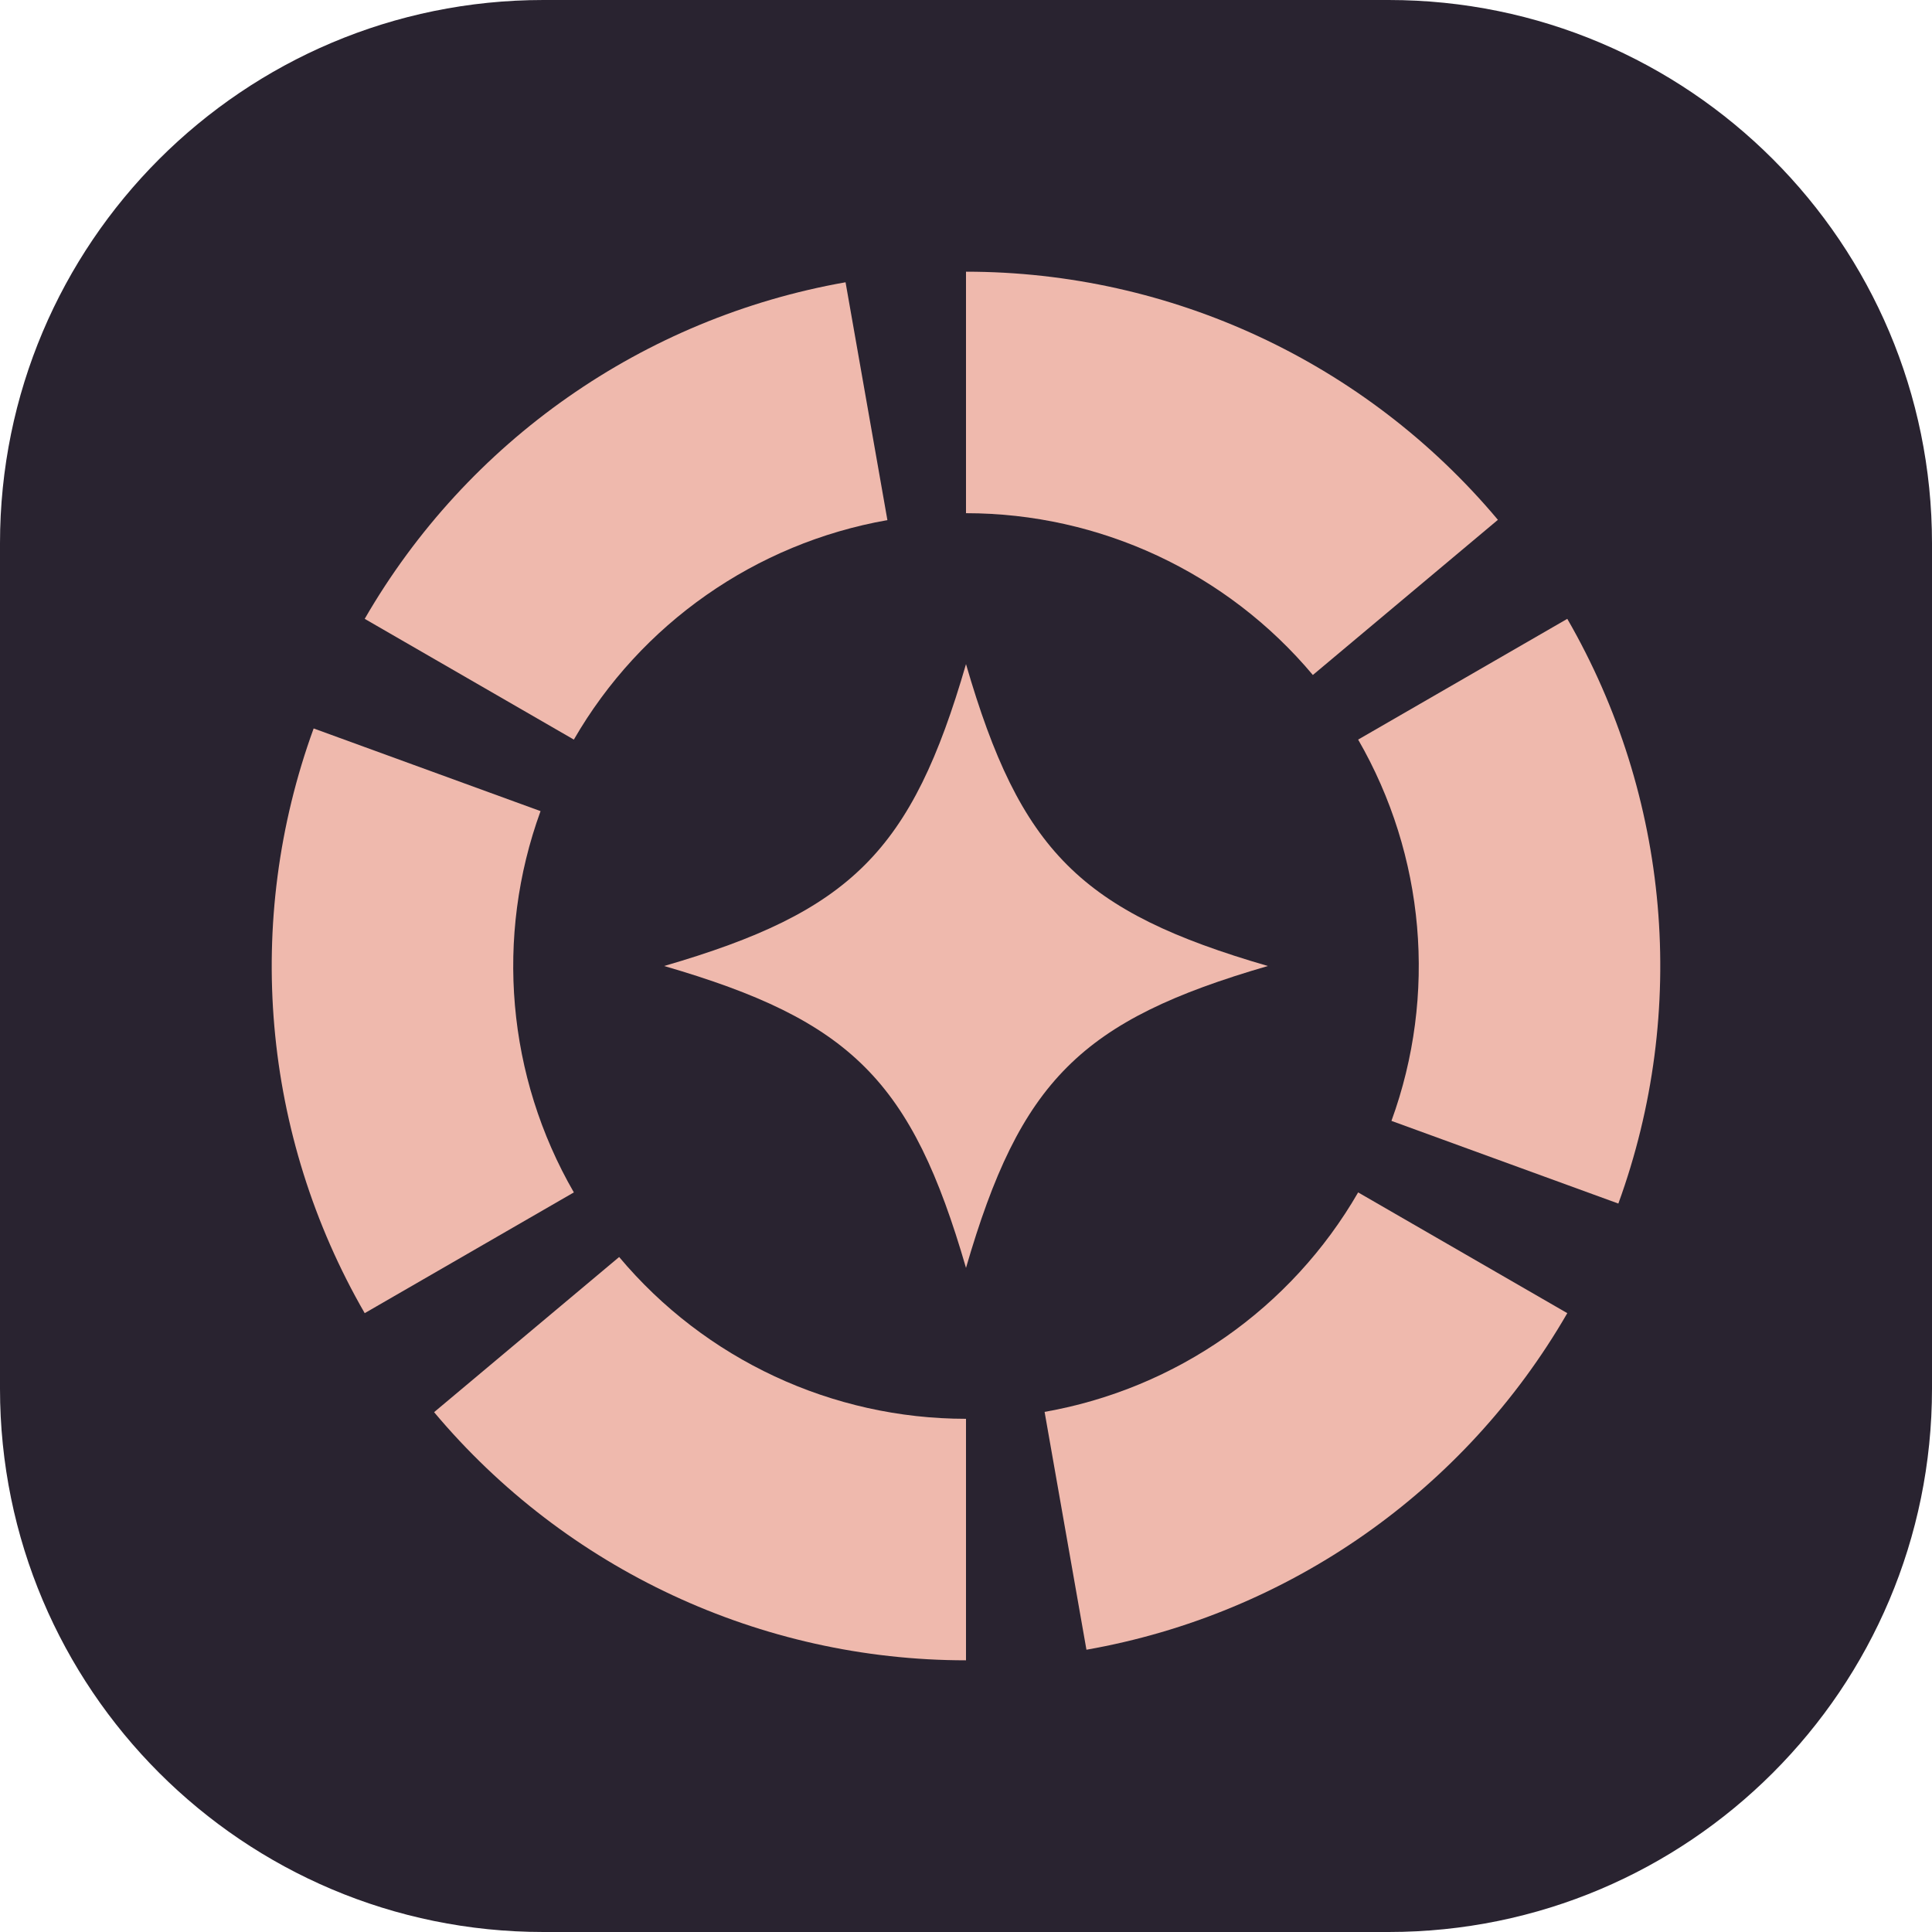
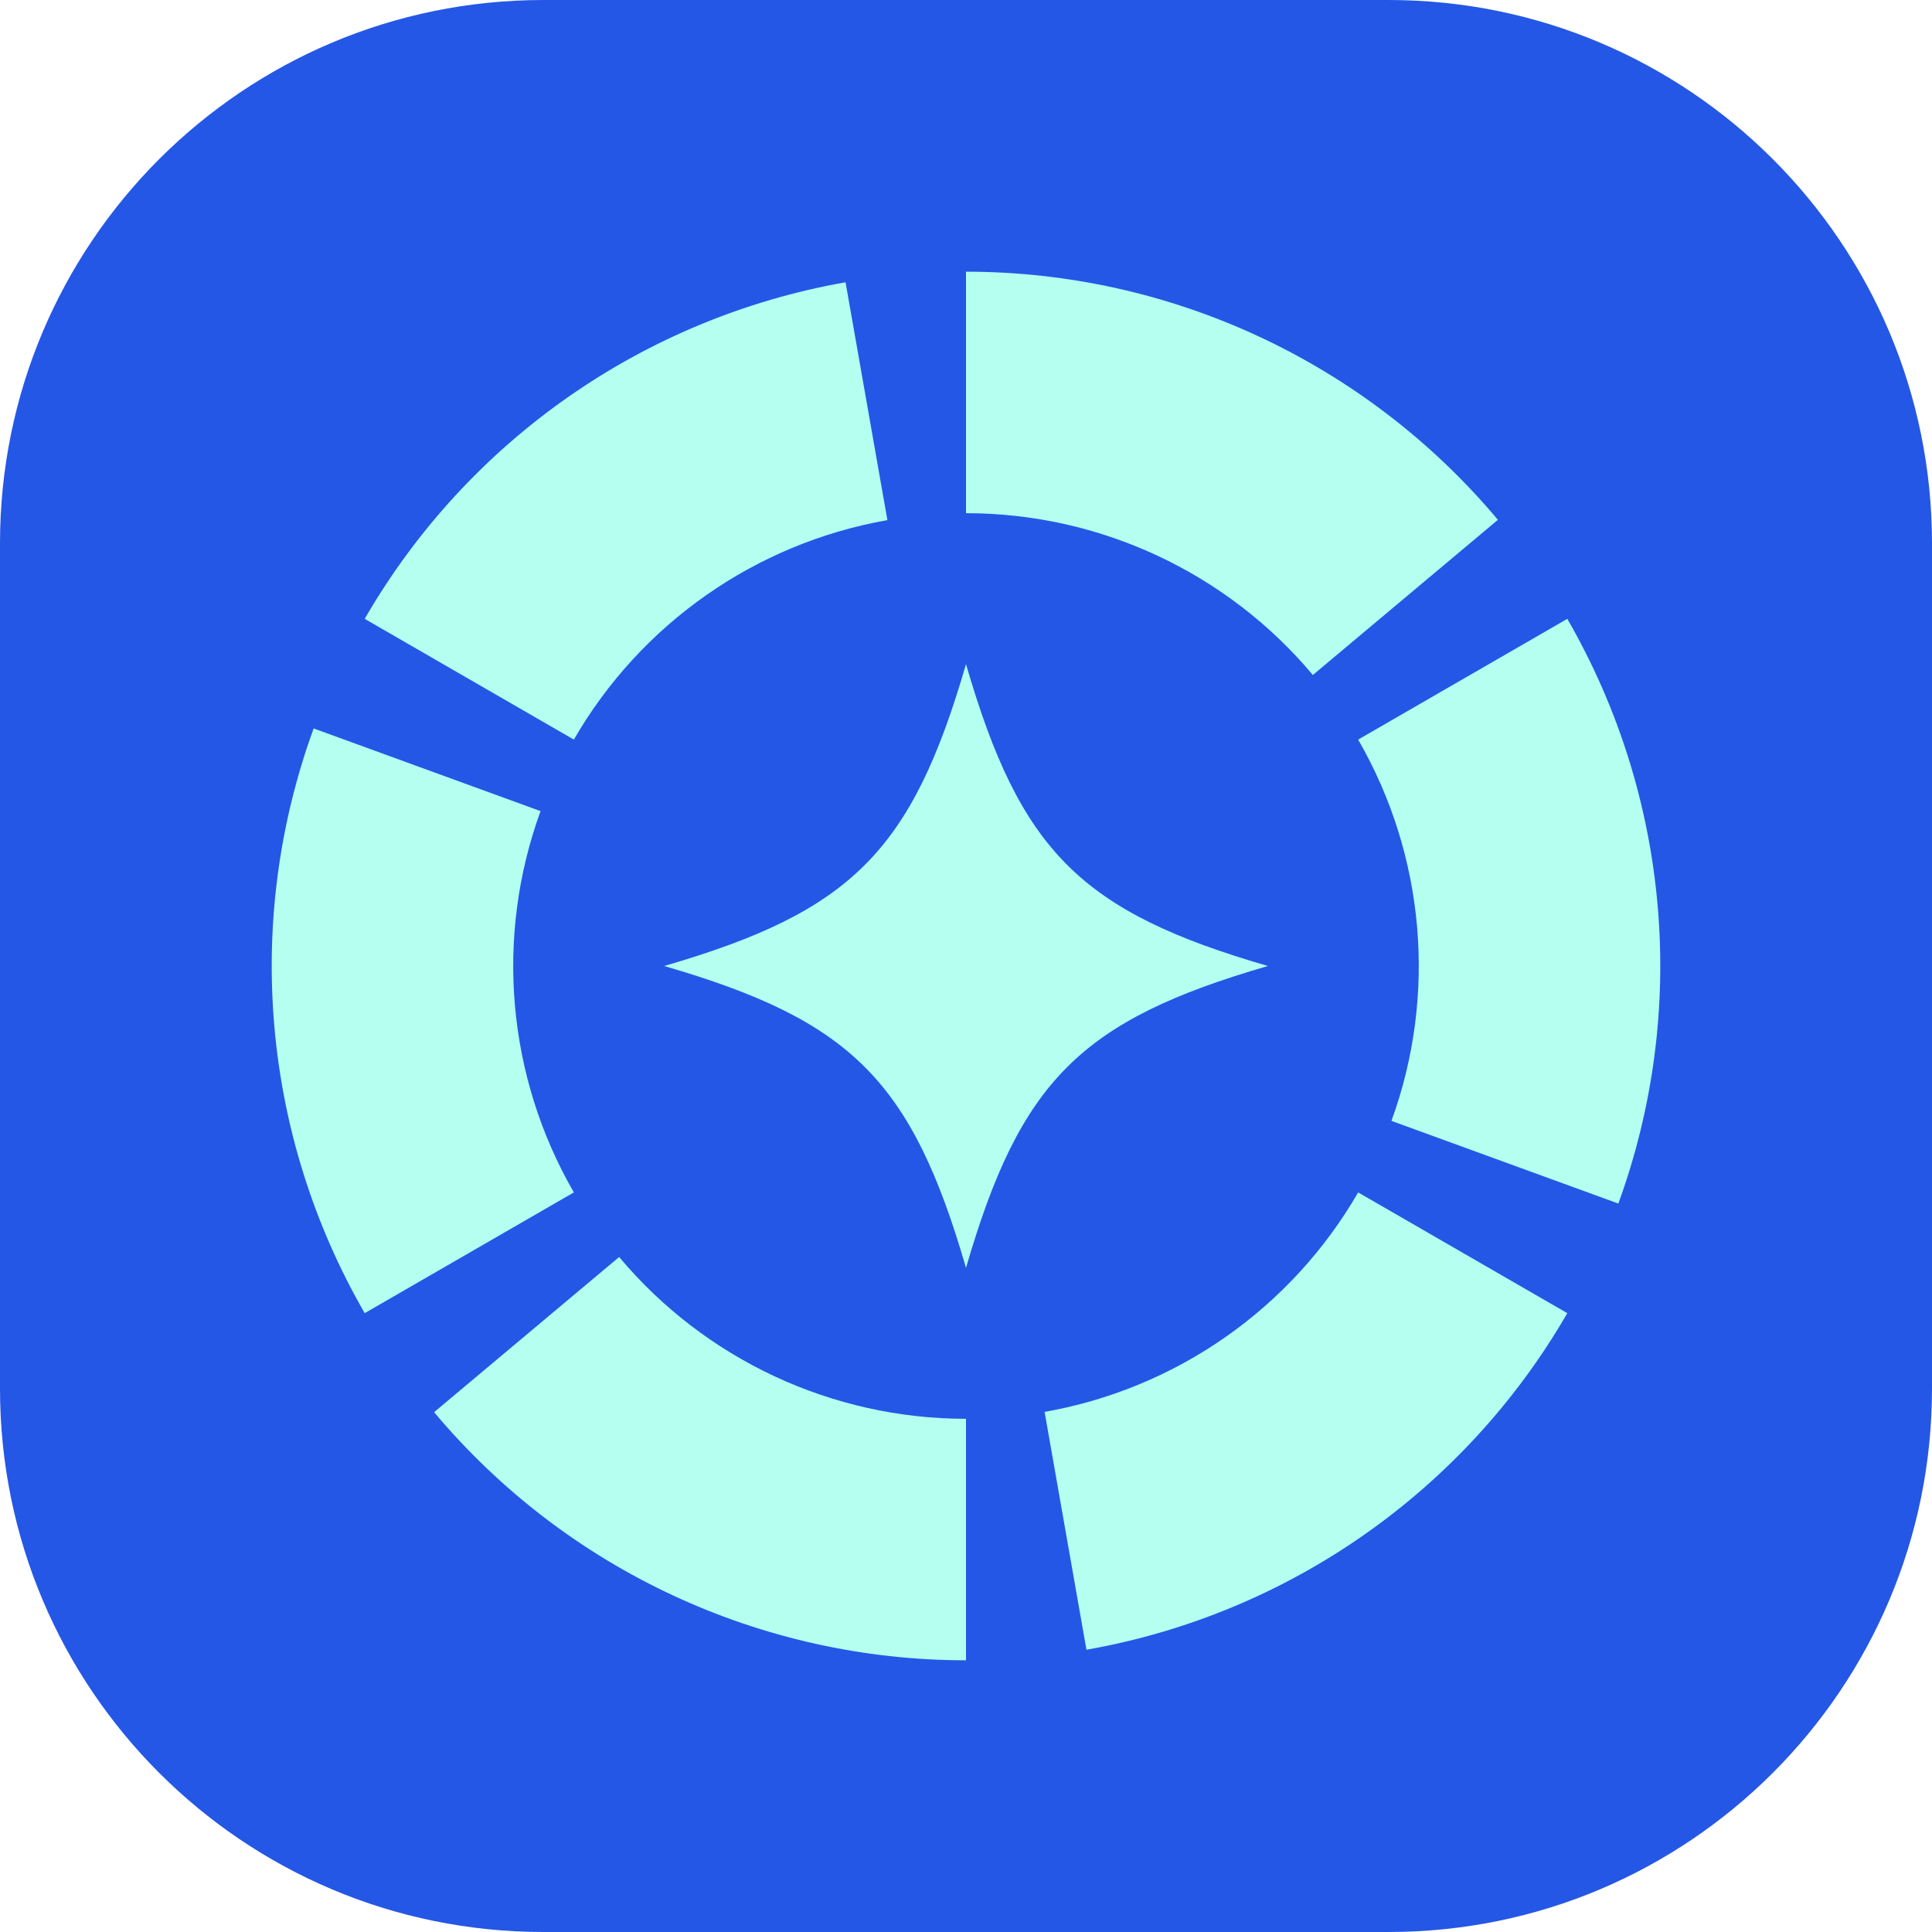
<svg xmlns="http://www.w3.org/2000/svg" viewBox="0 0 64 64" fill="none">
-   <rect width="64" height="64" rx="18" fill="#292330" />
-   <g fill="#efb9ad">
+   <rect width="64" height="64" rx="18" fill="#2457e5" />
+   <g fill="#b4fff0">
    <path id="orbit" d="M32 9a23 23 0 0 1 17.62 8.22l-6.13 5.14A15 15 0 0 0 32 17Z" />
    <use href="#orbit" transform="rotate(60 32 32)" />
    <use href="#orbit" transform="rotate(120 32 32)" />
    <use href="#orbit" transform="rotate(180 32 32)" />
    <use href="#orbit" transform="rotate(240 32 32)" />
    <use href="#orbit" transform="rotate(300 32 32)" />
    <path d="M32 22c1.8 6.2 3.8 8.2 10 10-6.2 1.8-8.2 3.8-10 10-1.8-6.2-3.8-8.2-10-10 6.2-1.8 8.2-3.8 10-10Z" />
  </g>
</svg>
